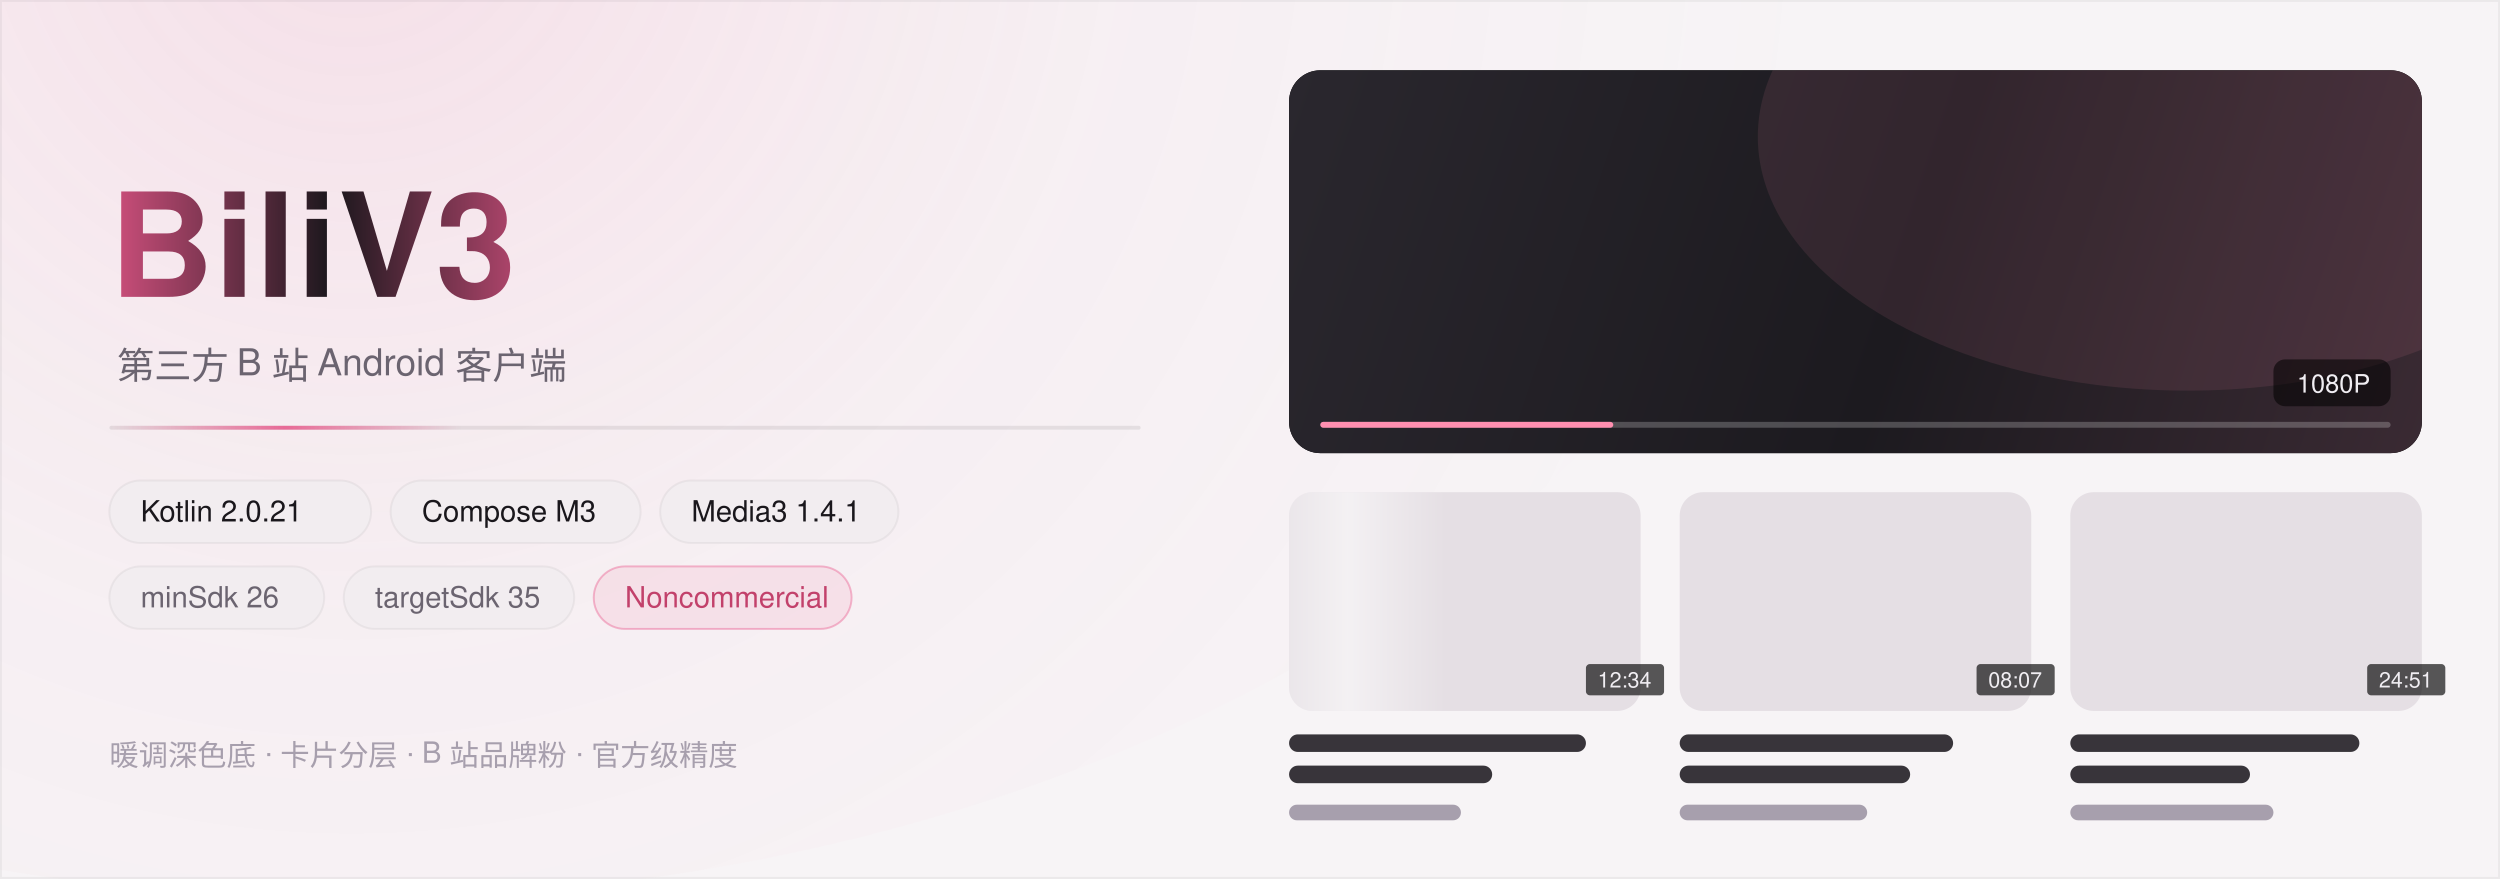
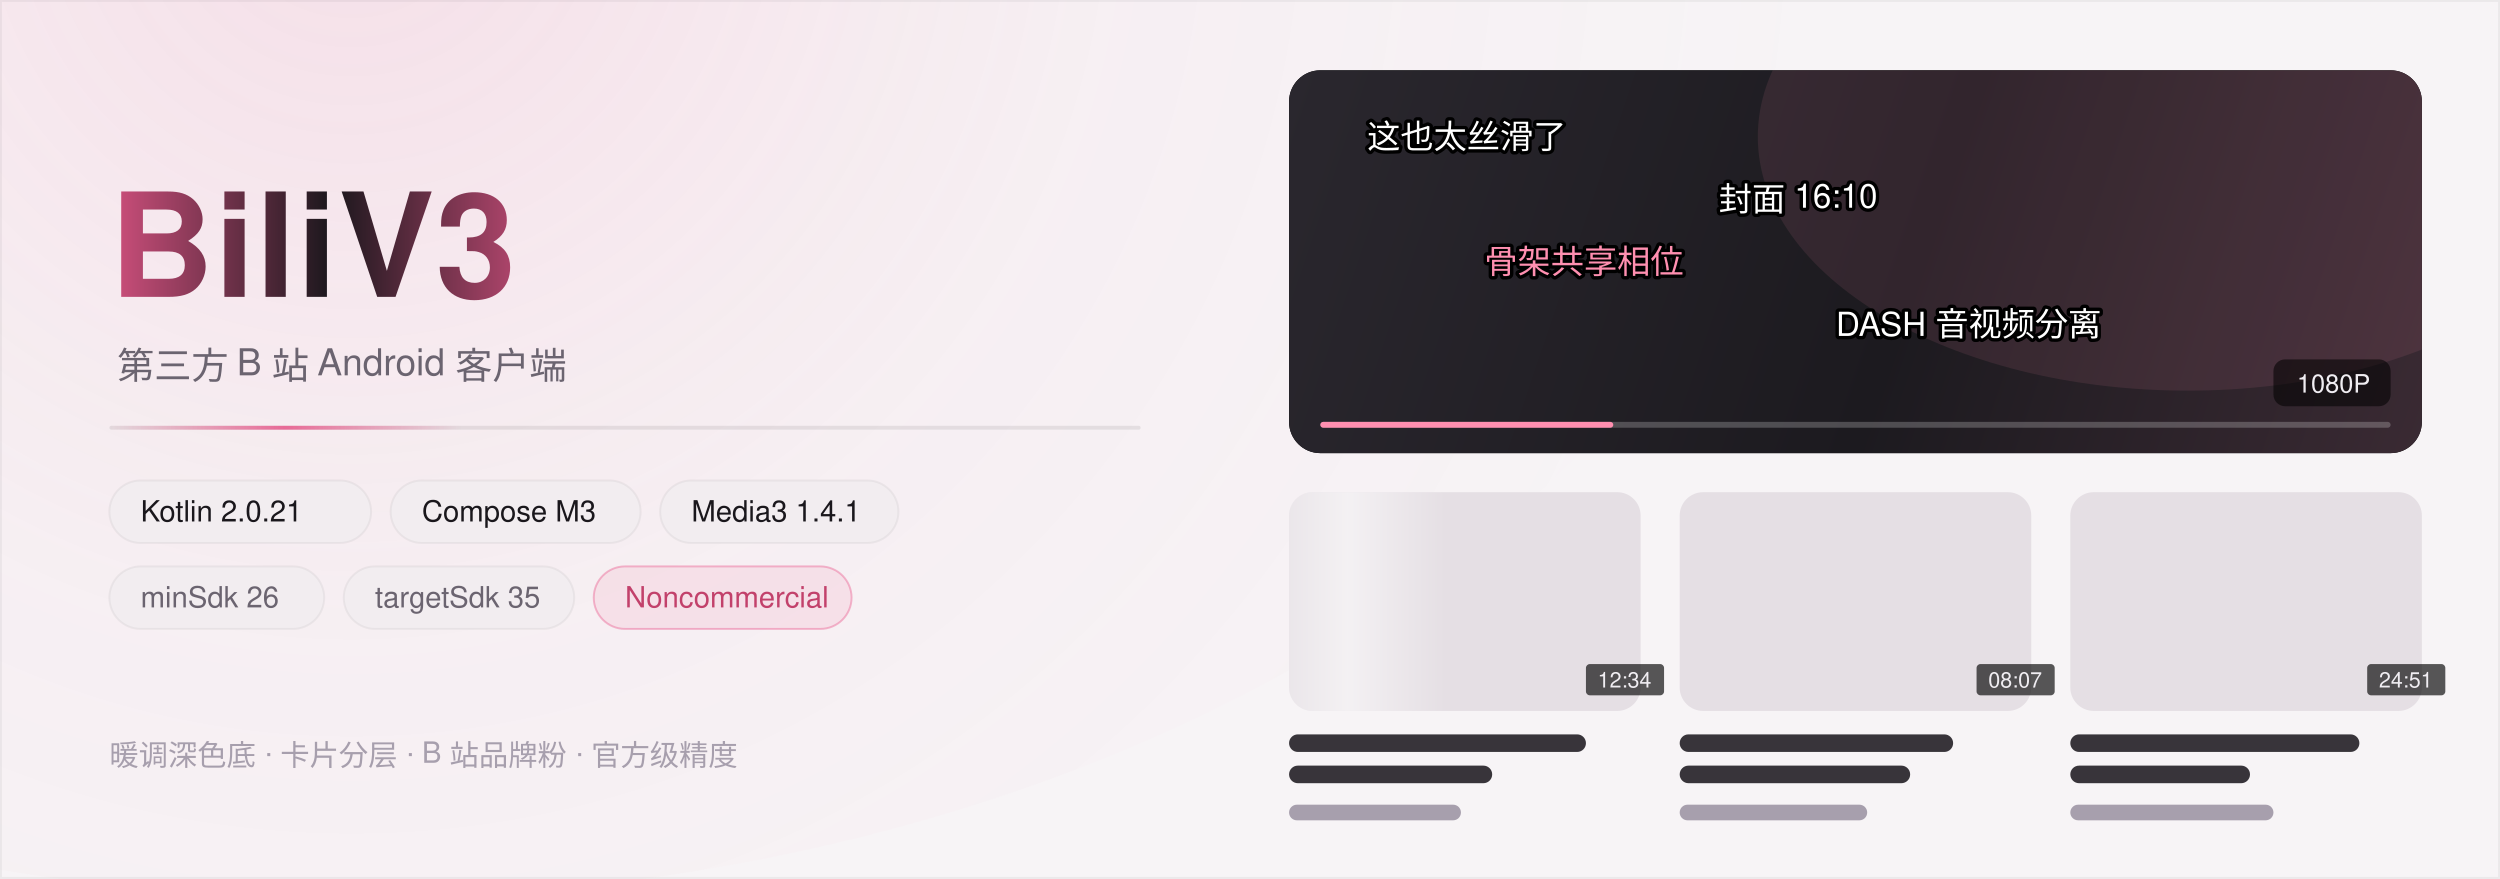
<svg xmlns="http://www.w3.org/2000/svg" viewBox="0 0 1280 450" width="1280" height="450" role="img" aria-label="BiliV3 — 第三方 B 站 Android 客户端。左侧为字标与技术栈，右侧为首页与播放器的界面示意，含弹幕与骨架微光动效。">
  <defs>
    <radialGradient id="glow" gradientUnits="userSpaceOnUse" cx="180" cy="-60" r="760">
      <stop offset="0" stop-color="#E8578A" stop-opacity="0.13" />
      <stop offset="0.5" stop-color="#E8578A" stop-opacity="0.03" />
      <stop offset="1" stop-color="#E8578A" stop-opacity="0" />
    </radialGradient>
    <linearGradient id="word" gradientUnits="userSpaceOnUse" x1="40" y1="0" x2="300" y2="0">
      <stop offset="0" stop-color="#E8578A" />
      <stop offset="0.5" stop-color="#1A171C" />
      <stop offset="1" stop-color="#E8578A" />
      <animate attributeName="x1" values="20;900;20" dur="8s" repeatCount="indefinite" />
      <animate attributeName="x2" values="300;1180;300" dur="8s" repeatCount="indefinite" />
    </linearGradient>
    <linearGradient id="shimmer" gradientUnits="userSpaceOnUse" x1="56" y1="0" x2="236" y2="0">
      <stop offset="0" stop-color="#E8578A" stop-opacity="0" />
      <stop offset="0.5" stop-color="#E8578A" stop-opacity="0.85" />
      <stop offset="1" stop-color="#E8578A" stop-opacity="0" />
      <animate attributeName="x1" values="56;1224" dur="3.2s" repeatCount="indefinite" />
      <animate attributeName="x2" values="236;1404" dur="3.2s" repeatCount="indefinite" />
    </linearGradient>
    <linearGradient id="coverShim" gradientUnits="userSpaceOnUse" x1="640" y1="0" x2="740" y2="0">
      <stop offset="0" stop-color="#FFFFFF" stop-opacity="0" />
      <stop offset="0.5" stop-color="#FFFFFF" stop-opacity="0.55" />
      <stop offset="1" stop-color="#FFFFFF" stop-opacity="0" />
      <animate attributeName="x1" values="640;1260" dur="2.6s" repeatCount="indefinite" />
      <animate attributeName="x2" values="740;1360" dur="2.6s" repeatCount="indefinite" />
    </linearGradient>
    <linearGradient id="scene" gradientUnits="userSpaceOnUse" x1="660" y1="36" x2="1240" y2="232">
      <stop offset="0" stop-color="#2A272E" />
      <stop offset="0.55" stop-color="#1C1A1F" />
      <stop offset="1" stop-color="#3A2A33" />
    </linearGradient>
    <clipPath id="playerClip">
      <rect x="660" y="36" width="580" height="196" rx="16" />
    </clipPath>
  </defs>
  <rect width="1280" height="450" fill="#F7F4F6" />
  <ellipse cx="180" cy="-60" rx="760" ry="520" fill="url(#glow)">
    <animate attributeName="opacity" values="1;0.6;1" dur="9s" repeatCount="indefinite" />
  </ellipse>
  <text x="56" y="152" font-family="'Segoe UI','Helvetica Neue',Helvetica,Arial,sans-serif" font-size="74" font-weight="700" letter-spacing="0.5" fill="url(#word)">BiliV3</text>
  <text x="60" y="194" font-family="'Microsoft YaHei','PingFang SC','Segoe UI',Helvetica,Arial,sans-serif" font-size="19" fill="#6B6470">第三方 B 站 Android 客户端</text>
  <rect x="56" y="218" width="528" height="2" rx="1" fill="#000000" fill-opacity="0.08" />
  <rect x="56" y="218" width="528" height="2" rx="1" fill="url(#shimmer)" />
  <g font-family="'Segoe UI',Helvetica,Arial,sans-serif" font-size="15">
    <rect x="56" y="246" width="134" height="32" rx="16" fill="#F2EDF0" stroke="#000000" stroke-opacity="0.05" />
    <text x="72" y="267" fill="#1A171C">Kotlin 2.0.21</text>
    <rect x="200" y="246" width="128" height="32" rx="16" fill="#F2EDF0" stroke="#000000" stroke-opacity="0.05" />
    <text x="216" y="267" fill="#1A171C">Compose M3</text>
    <rect x="338" y="246" width="122" height="32" rx="16" fill="#F2EDF0" stroke="#000000" stroke-opacity="0.05" />
    <text x="354" y="267" fill="#1A171C">Media3 1.4.1</text>
    <rect x="56" y="290" width="110" height="32" rx="16" fill="#F2EDF0" stroke="#000000" stroke-opacity="0.05" />
    <text x="72" y="311" fill="#6B6470">minSdk 26</text>
    <rect x="176" y="290" width="118" height="32" rx="16" fill="#F2EDF0" stroke="#000000" stroke-opacity="0.05" />
    <text x="192" y="311" fill="#6B6470">targetSdk 35</text>
    <rect x="304" y="290" width="132" height="32" rx="16" fill="#E8578A" fill-opacity="0.10" stroke="#E8578A" stroke-opacity="0.40" />
    <text x="320" y="311" fill="#C2416B">Noncommercial</text>
  </g>
  <text x="56" y="392" font-family="'Microsoft YaHei','PingFang SC','Segoe UI',Helvetica,Arial,sans-serif" font-size="15" fill="#A79FAD">暖调深色底 · 卡片分层 · B 站品牌粉 · 官方级精度</text>
  <g clip-path="url(#playerClip)">
    <rect x="660" y="36" width="580" height="196" fill="#000000" />
    <rect x="660" y="36" width="580" height="196" fill="url(#scene)" />
    <ellipse cx="1120" cy="70" rx="220" ry="130" fill="#FF8FB0" fill-opacity="0.10" />
    <g font-family="'Microsoft YaHei','PingFang SC','Segoe UI',Helvetica,Arial,sans-serif" font-size="17" fill="#FFFFFF" stroke="#000000" stroke-width="3.5" stroke-linejoin="round" paint-order="stroke">
-       <text x="0" y="76">这也太丝滑了
-         <animateTransform attributeName="transform" type="translate" values="1250 0;620 0" dur="9s" begin="-1s" repeatCount="indefinite" />
+       <text x="700" y="76">这也太丝滑了
+         <animateTransform attributeName="transform" type="translate" values="580 0;-560 0" dur="9s" begin="-1s" repeatCount="indefinite" />
      </text>
-       <text x="0" y="108">封面 16:10
-         <animateTransform attributeName="transform" type="translate" values="1250 0;620 0" dur="12s" begin="-7s" repeatCount="indefinite" />
+       <text x="880" y="108">封面 16:10
+         <animateTransform attributeName="transform" type="translate" values="400 0;-740 0" dur="12s" begin="-7s" repeatCount="indefinite" />
      </text>
-       <text x="0" y="140" fill="#FF8FB0">骨架共享相位
-         <animateTransform attributeName="transform" type="translate" values="1250 0;620 0" dur="10.5s" begin="-4s" repeatCount="indefinite" />
+       <text x="760" y="140" fill="#FF8FB0">骨架共享相位
+         <animateTransform attributeName="transform" type="translate" values="520 0;-620 0" dur="10.5s" begin="-4s" repeatCount="indefinite" />
      </text>
-       <text x="0" y="172">DASH 音视频分离
-         <animateTransform attributeName="transform" type="translate" values="1250 0;620 0" dur="13.5s" begin="-10s" repeatCount="indefinite" />
+       <text x="940" y="172">DASH 音视频分离
+         <animateTransform attributeName="transform" type="translate" values="340 0;-800 0" dur="13.5s" begin="-10s" repeatCount="indefinite" />
      </text>
    </g>
    <rect x="1164" y="184" width="60" height="24" rx="6" fill="#000000" fill-opacity="0.55" />
    <text x="1176" y="201" font-family="'Segoe UI',Helvetica,Arial,sans-serif" font-size="13" fill="#F0EDF2">1080P</text>
    <rect x="676" y="216" width="548" height="3" rx="1.5" fill="#FFFFFF" fill-opacity="0.22" />
    <rect x="676" y="216" width="150" height="3" rx="1.5" fill="#FF8FB0">
      <animate attributeName="width" values="150;430;150" dur="14s" repeatCount="indefinite" />
    </rect>
  </g>
  <g>
    <rect x="660" y="252" width="180" height="112" rx="12" fill="#E5DFE4" />
    <rect x="660" y="252" width="180" height="112" rx="12" fill="url(#coverShim)" />
    <rect x="812" y="340" width="40" height="16" rx="2" fill="#000000" fill-opacity="0.65" />
    <text x="818" y="352" font-family="'Segoe UI',Helvetica,Arial,sans-serif" font-size="11" fill="#F0EDF2">12:34</text>
    <rect x="660" y="376" width="152" height="9" rx="4.5" fill="#1A171C" fill-opacity="0.86" />
    <rect x="660" y="392" width="104" height="9" rx="4.5" fill="#1A171C" fill-opacity="0.86" />
    <rect x="660" y="412" width="88" height="8" rx="4" fill="#A79FAD" />
    <rect x="860" y="252" width="180" height="112" rx="12" fill="#E5DFE4" />
    <rect x="860" y="252" width="180" height="112" rx="12" fill="url(#coverShim)" />
    <rect x="1012" y="340" width="40" height="16" rx="2" fill="#000000" fill-opacity="0.65" />
    <text x="1018" y="352" font-family="'Segoe UI',Helvetica,Arial,sans-serif" font-size="11" fill="#F0EDF2">08:07</text>
    <rect x="860" y="376" width="140" height="9" rx="4.5" fill="#1A171C" fill-opacity="0.86" />
    <rect x="860" y="392" width="118" height="9" rx="4.5" fill="#1A171C" fill-opacity="0.86" />
    <rect x="860" y="412" width="96" height="8" rx="4" fill="#A79FAD" />
    <rect x="1060" y="252" width="180" height="112" rx="12" fill="#E5DFE4" />
    <rect x="1060" y="252" width="180" height="112" rx="12" fill="url(#coverShim)" />
    <rect x="1212" y="340" width="40" height="16" rx="2" fill="#000000" fill-opacity="0.65" />
    <text x="1218" y="352" font-family="'Segoe UI',Helvetica,Arial,sans-serif" font-size="11" fill="#F0EDF2">24:51</text>
    <rect x="1060" y="376" width="148" height="9" rx="4.5" fill="#1A171C" fill-opacity="0.86" />
    <rect x="1060" y="392" width="92" height="9" rx="4.5" fill="#1A171C" fill-opacity="0.86" />
    <rect x="1060" y="412" width="104" height="8" rx="4" fill="#A79FAD" />
  </g>
  <rect x="0.5" y="0.5" width="1279" height="449" fill="none" stroke="#000000" stroke-opacity="0.05" />
</svg>
